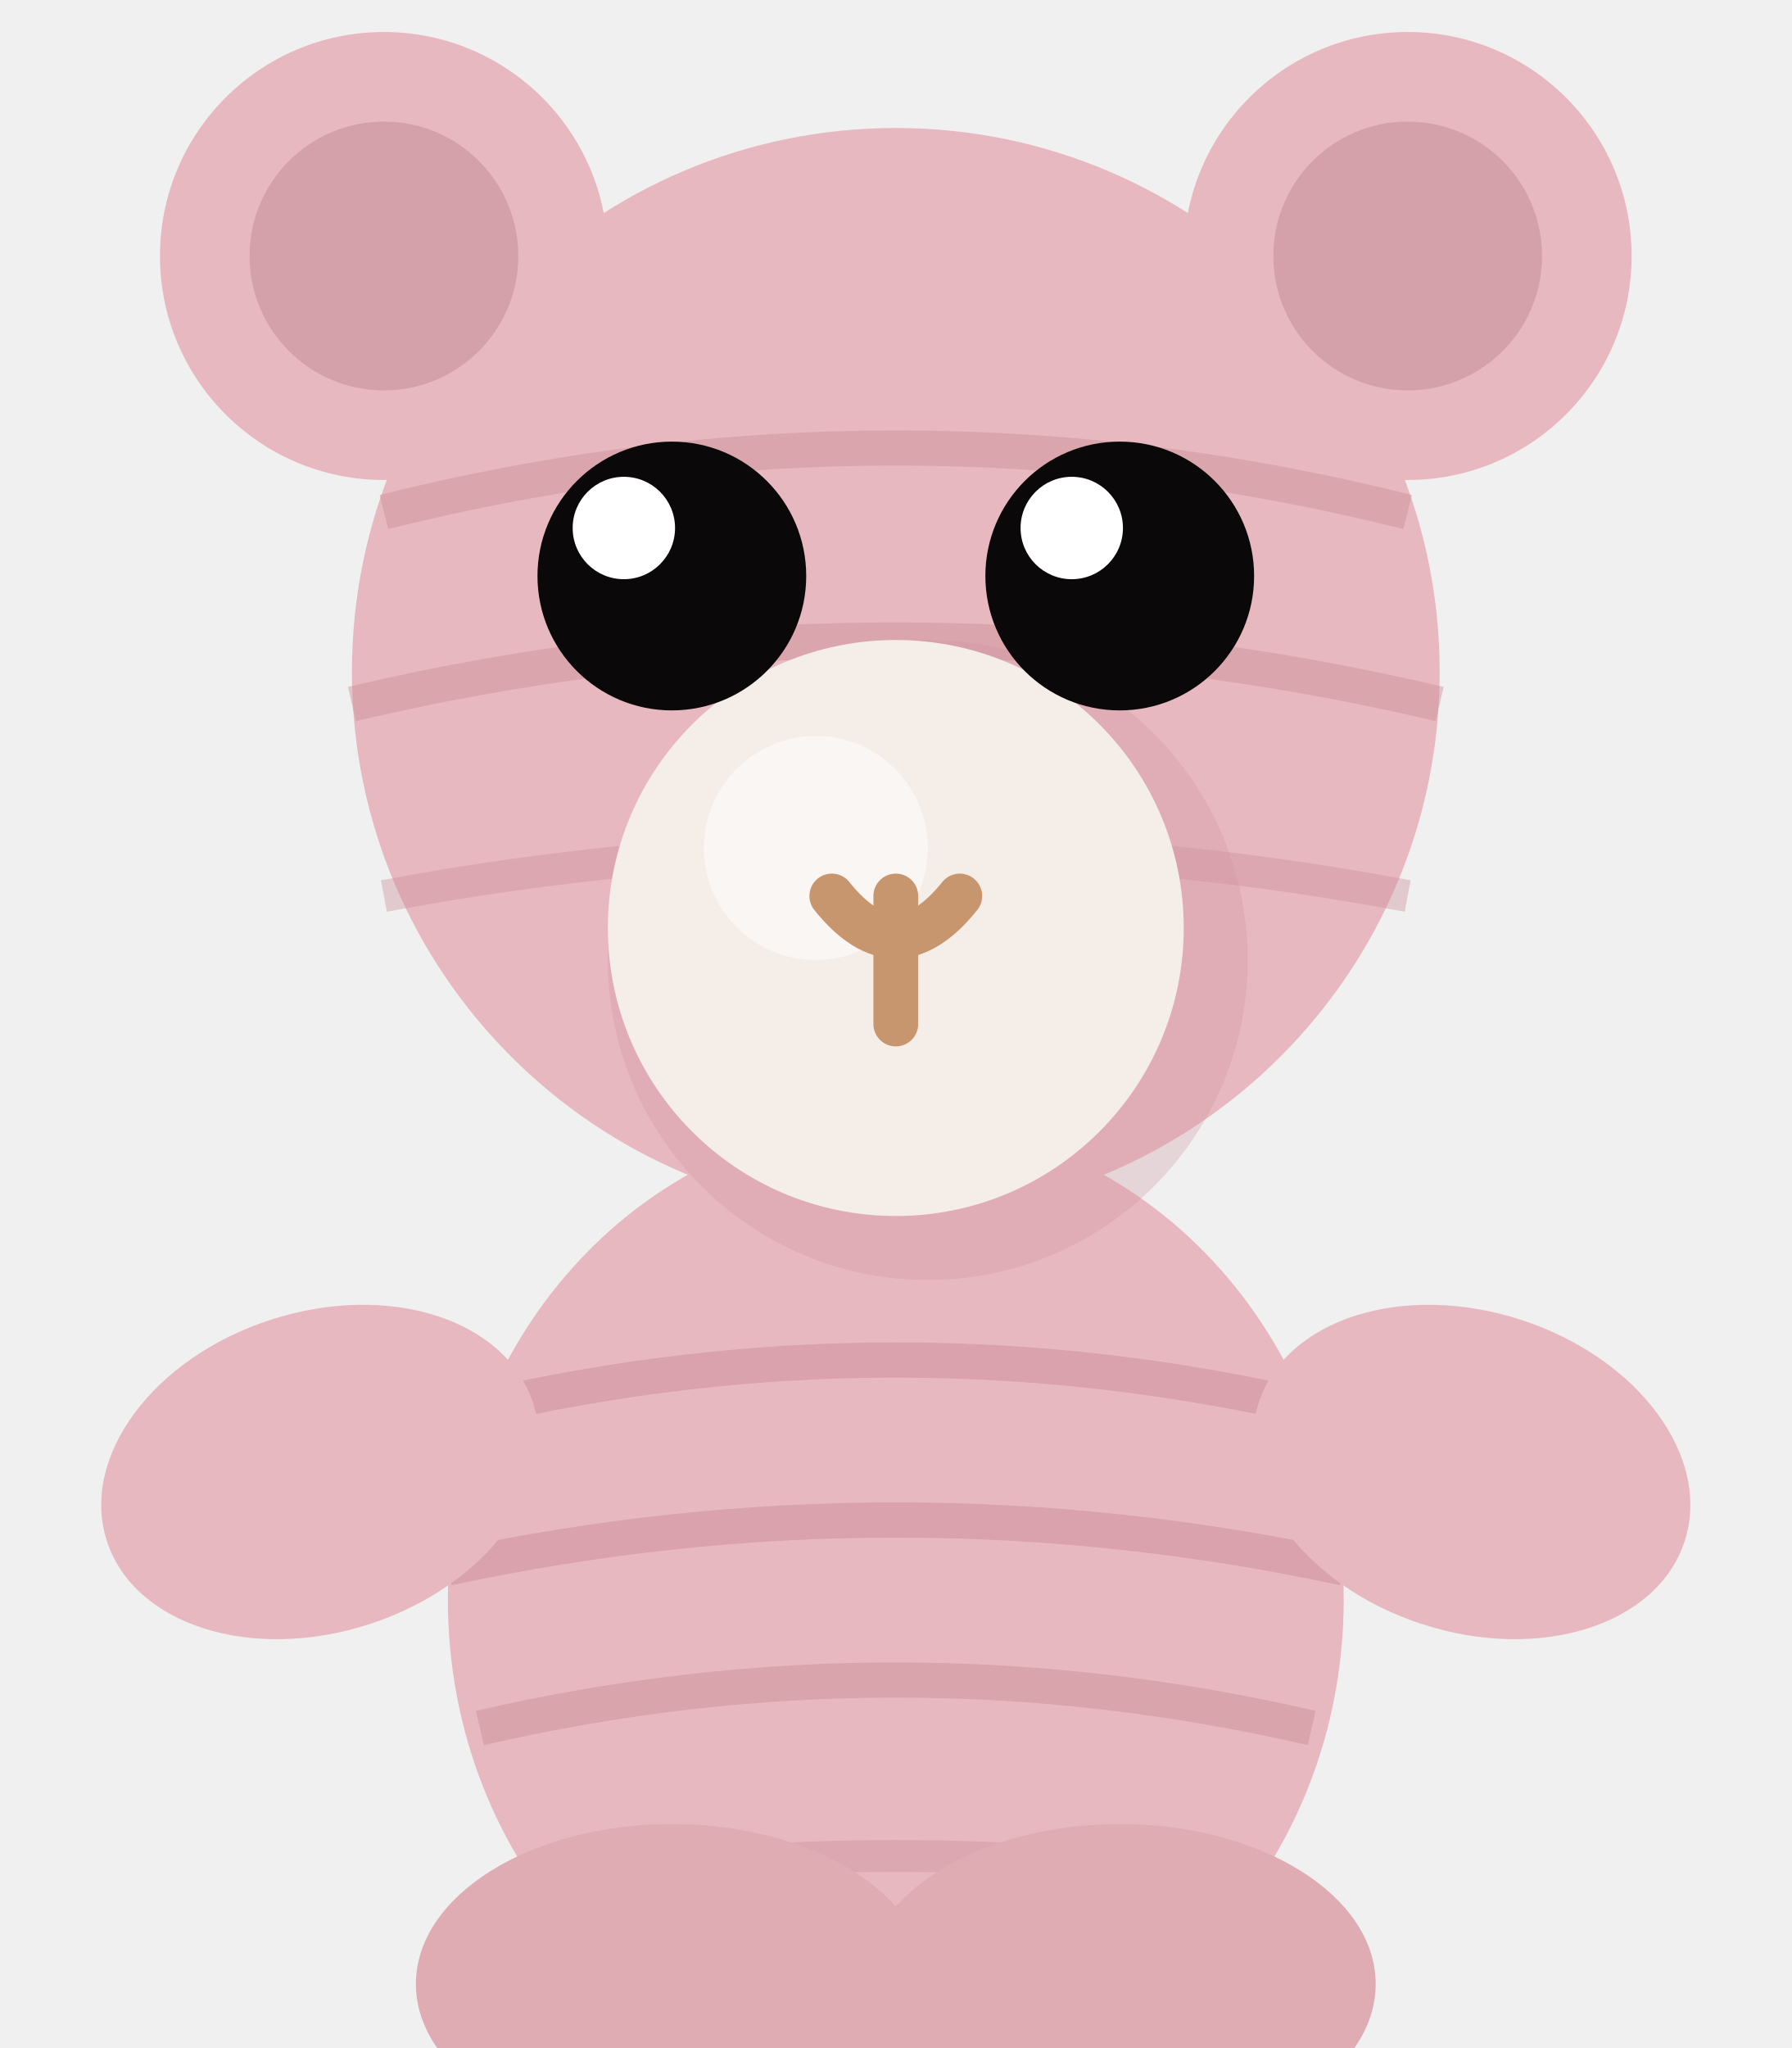
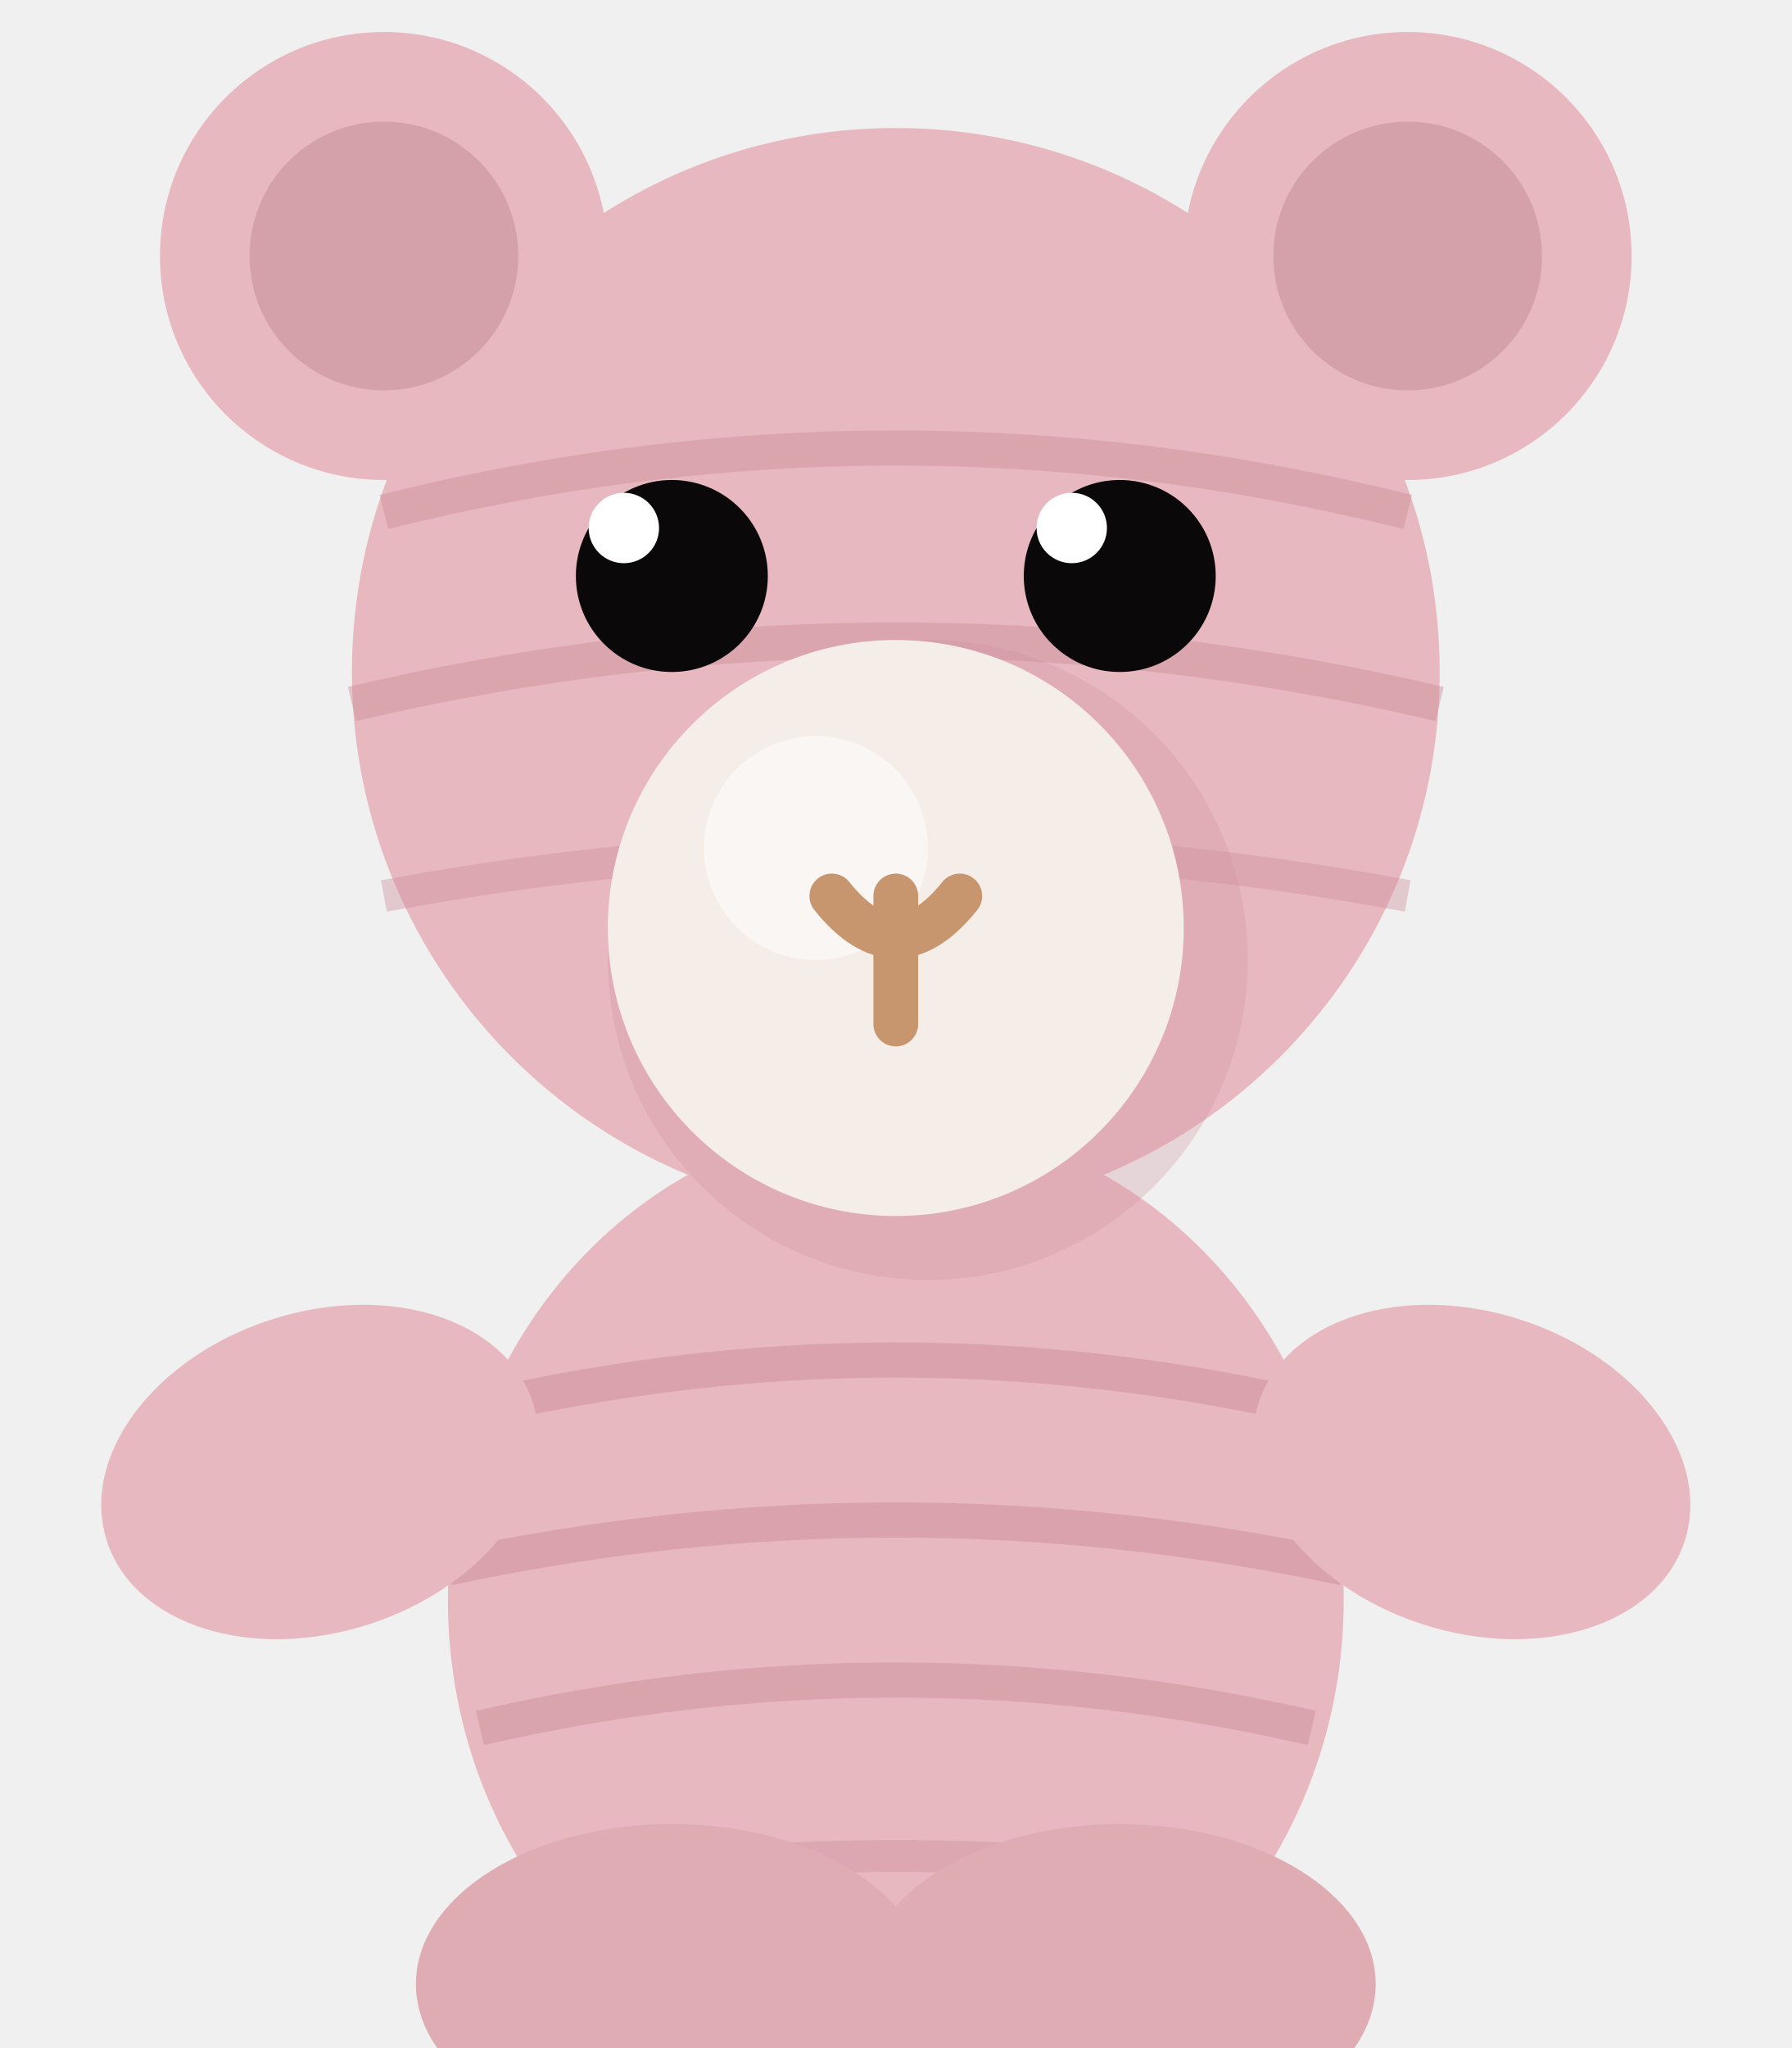
<svg xmlns="http://www.w3.org/2000/svg" viewBox="0 0 56 64">
  <ellipse cx="28" cy="63" rx="13" ry="3" fill="rgba(0,0,0,0.14)" />
  <ellipse cx="28" cy="50" rx="14" ry="15" fill="#e8b8c0" />
  <path d="M15 44 Q28 41 41 44" stroke="#cc8f9a" stroke-width="1.1" fill="none" opacity="0.55" />
  <path d="M14 49 Q28 46 42 49" stroke="#cc8f9a" stroke-width="1.1" fill="none" opacity="0.55" />
  <path d="M15 54 Q28 51 41 54" stroke="#cc8f9a" stroke-width="1.1" fill="none" opacity="0.5" />
  <path d="M16 59 Q28 57 40 59" stroke="#cc8f9a" stroke-width="1" fill="none" opacity="0.4" />
  <ellipse cx="10" cy="46" rx="7" ry="5" fill="#e8b8c0" transform="rotate(-18,10,46)" />
  <ellipse cx="46" cy="46" rx="7" ry="5" fill="#e8b8c0" transform="rotate(18,46,46)" />
  <ellipse cx="21" cy="62" rx="8" ry="5" fill="#e0acb4" />
  <ellipse cx="35" cy="62" rx="8" ry="5" fill="#e0acb4" />
  <circle cx="28" cy="21" r="17" fill="#e8b8c0" />
  <path d="M12 16 Q28 12 44 16" stroke="#cc8f9a" stroke-width="1.1" fill="none" opacity="0.45" />
  <path d="M11 22 Q28 18 45 22" stroke="#cc8f9a" stroke-width="1.1" fill="none" opacity="0.45" />
  <path d="M12 28 Q28 25 44 28" stroke="#cc8f9a" stroke-width="1" fill="none" opacity="0.4" />
  <circle cx="12" cy="8" r="7" fill="#e8b8c0" />
  <circle cx="44" cy="8" r="7" fill="#e8b8c0" />
  <circle cx="12" cy="8" r="4.2" fill="#d4a0aa" />
  <circle cx="44" cy="8" r="4.2" fill="#d4a0aa" />
  <circle cx="29" cy="30" r="10" fill="#cc8f9a" opacity="0.28" />
  <circle cx="28" cy="29" r="9" fill="#f5ede8" />
  <circle cx="25.5" cy="26.5" r="3.5" fill="white" opacity="0.5" />
-   <circle cx="21" cy="18" r="4.2" fill="#0a0808" />
-   <circle cx="35" cy="18" r="4.2" fill="#0a0808" />
-   <circle cx="19.5" cy="16.5" r="1.6" fill="white" />
-   <circle cx="33.5" cy="16.5" r="1.6" fill="white" />
+   <circle cx="21" cy="18" r="3.0" fill="#0a0808" />
+   <circle cx="35" cy="18" r="3.0" fill="#0a0808" />
+   <circle cx="19.5" cy="16.5" r="1.1" fill="white" />
+   <circle cx="33.5" cy="16.5" r="1.1" fill="white" />
  <path d="M26 28 Q28 30.5 30 28" stroke="#c8966e" stroke-width="1.4" fill="none" stroke-linecap="round" />
  <line x1="28" y1="28" x2="28" y2="32" stroke="#c8966e" stroke-width="1.4" stroke-linecap="round" />
</svg>
